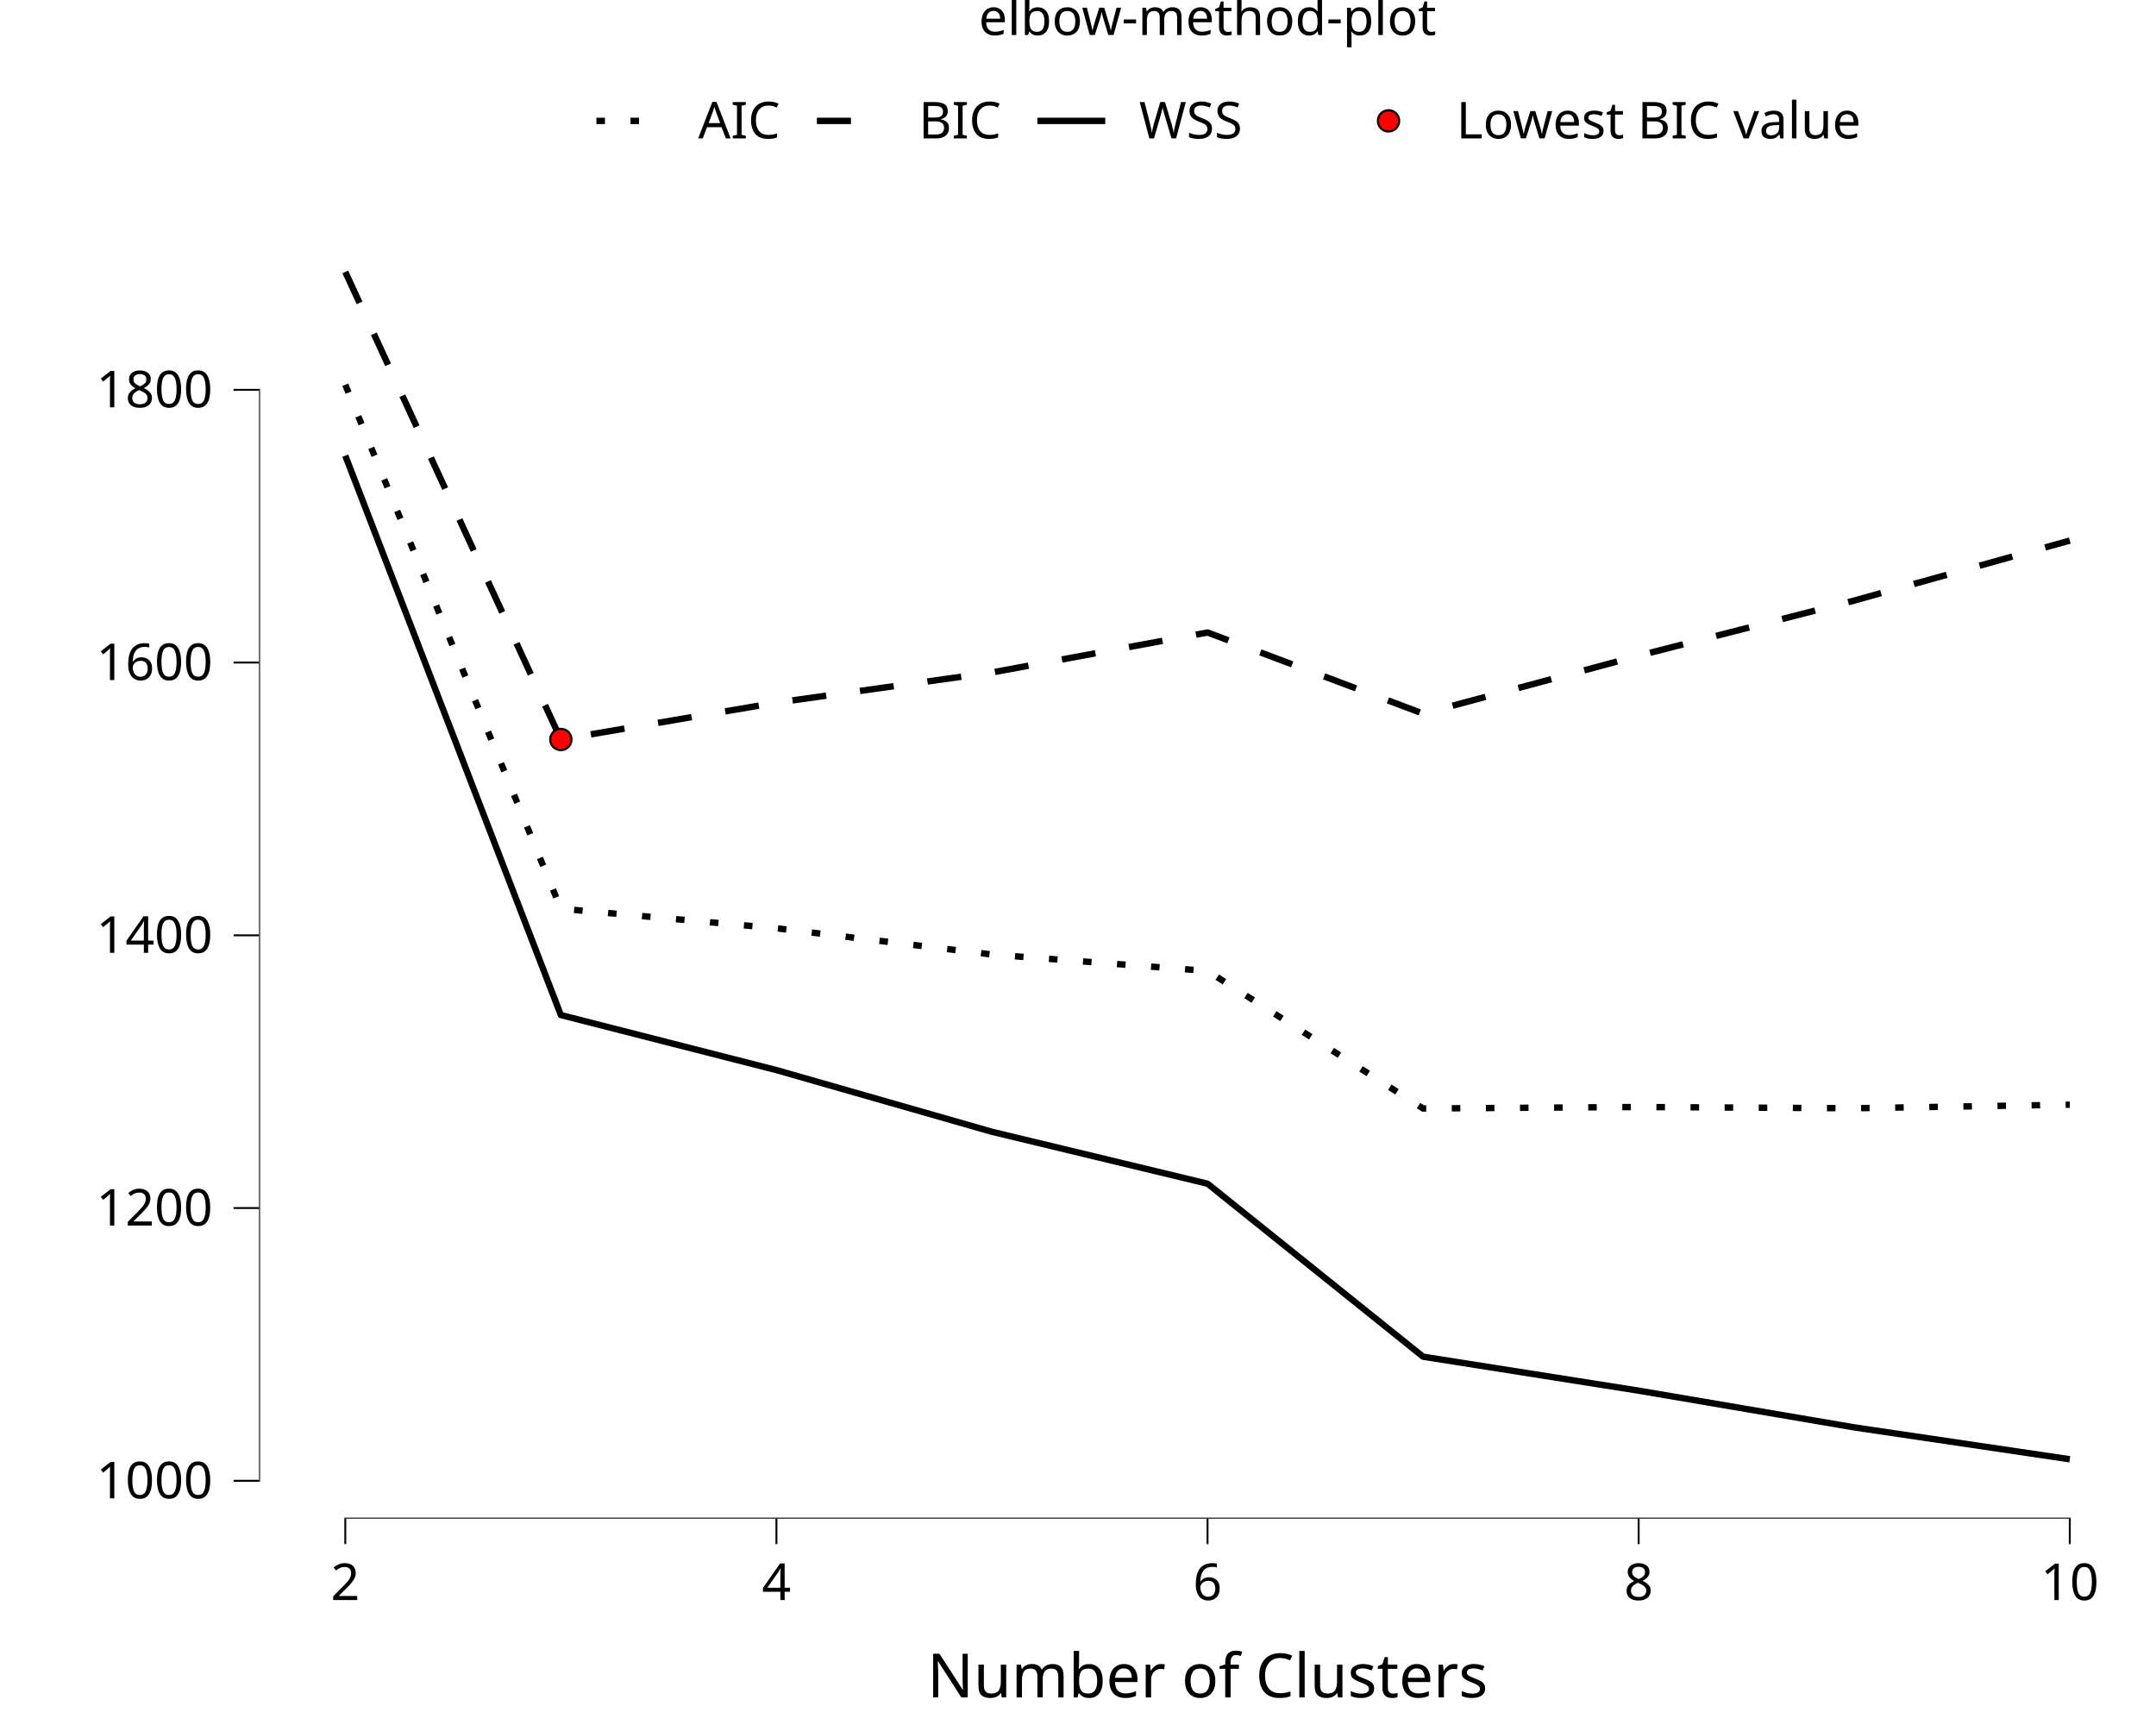
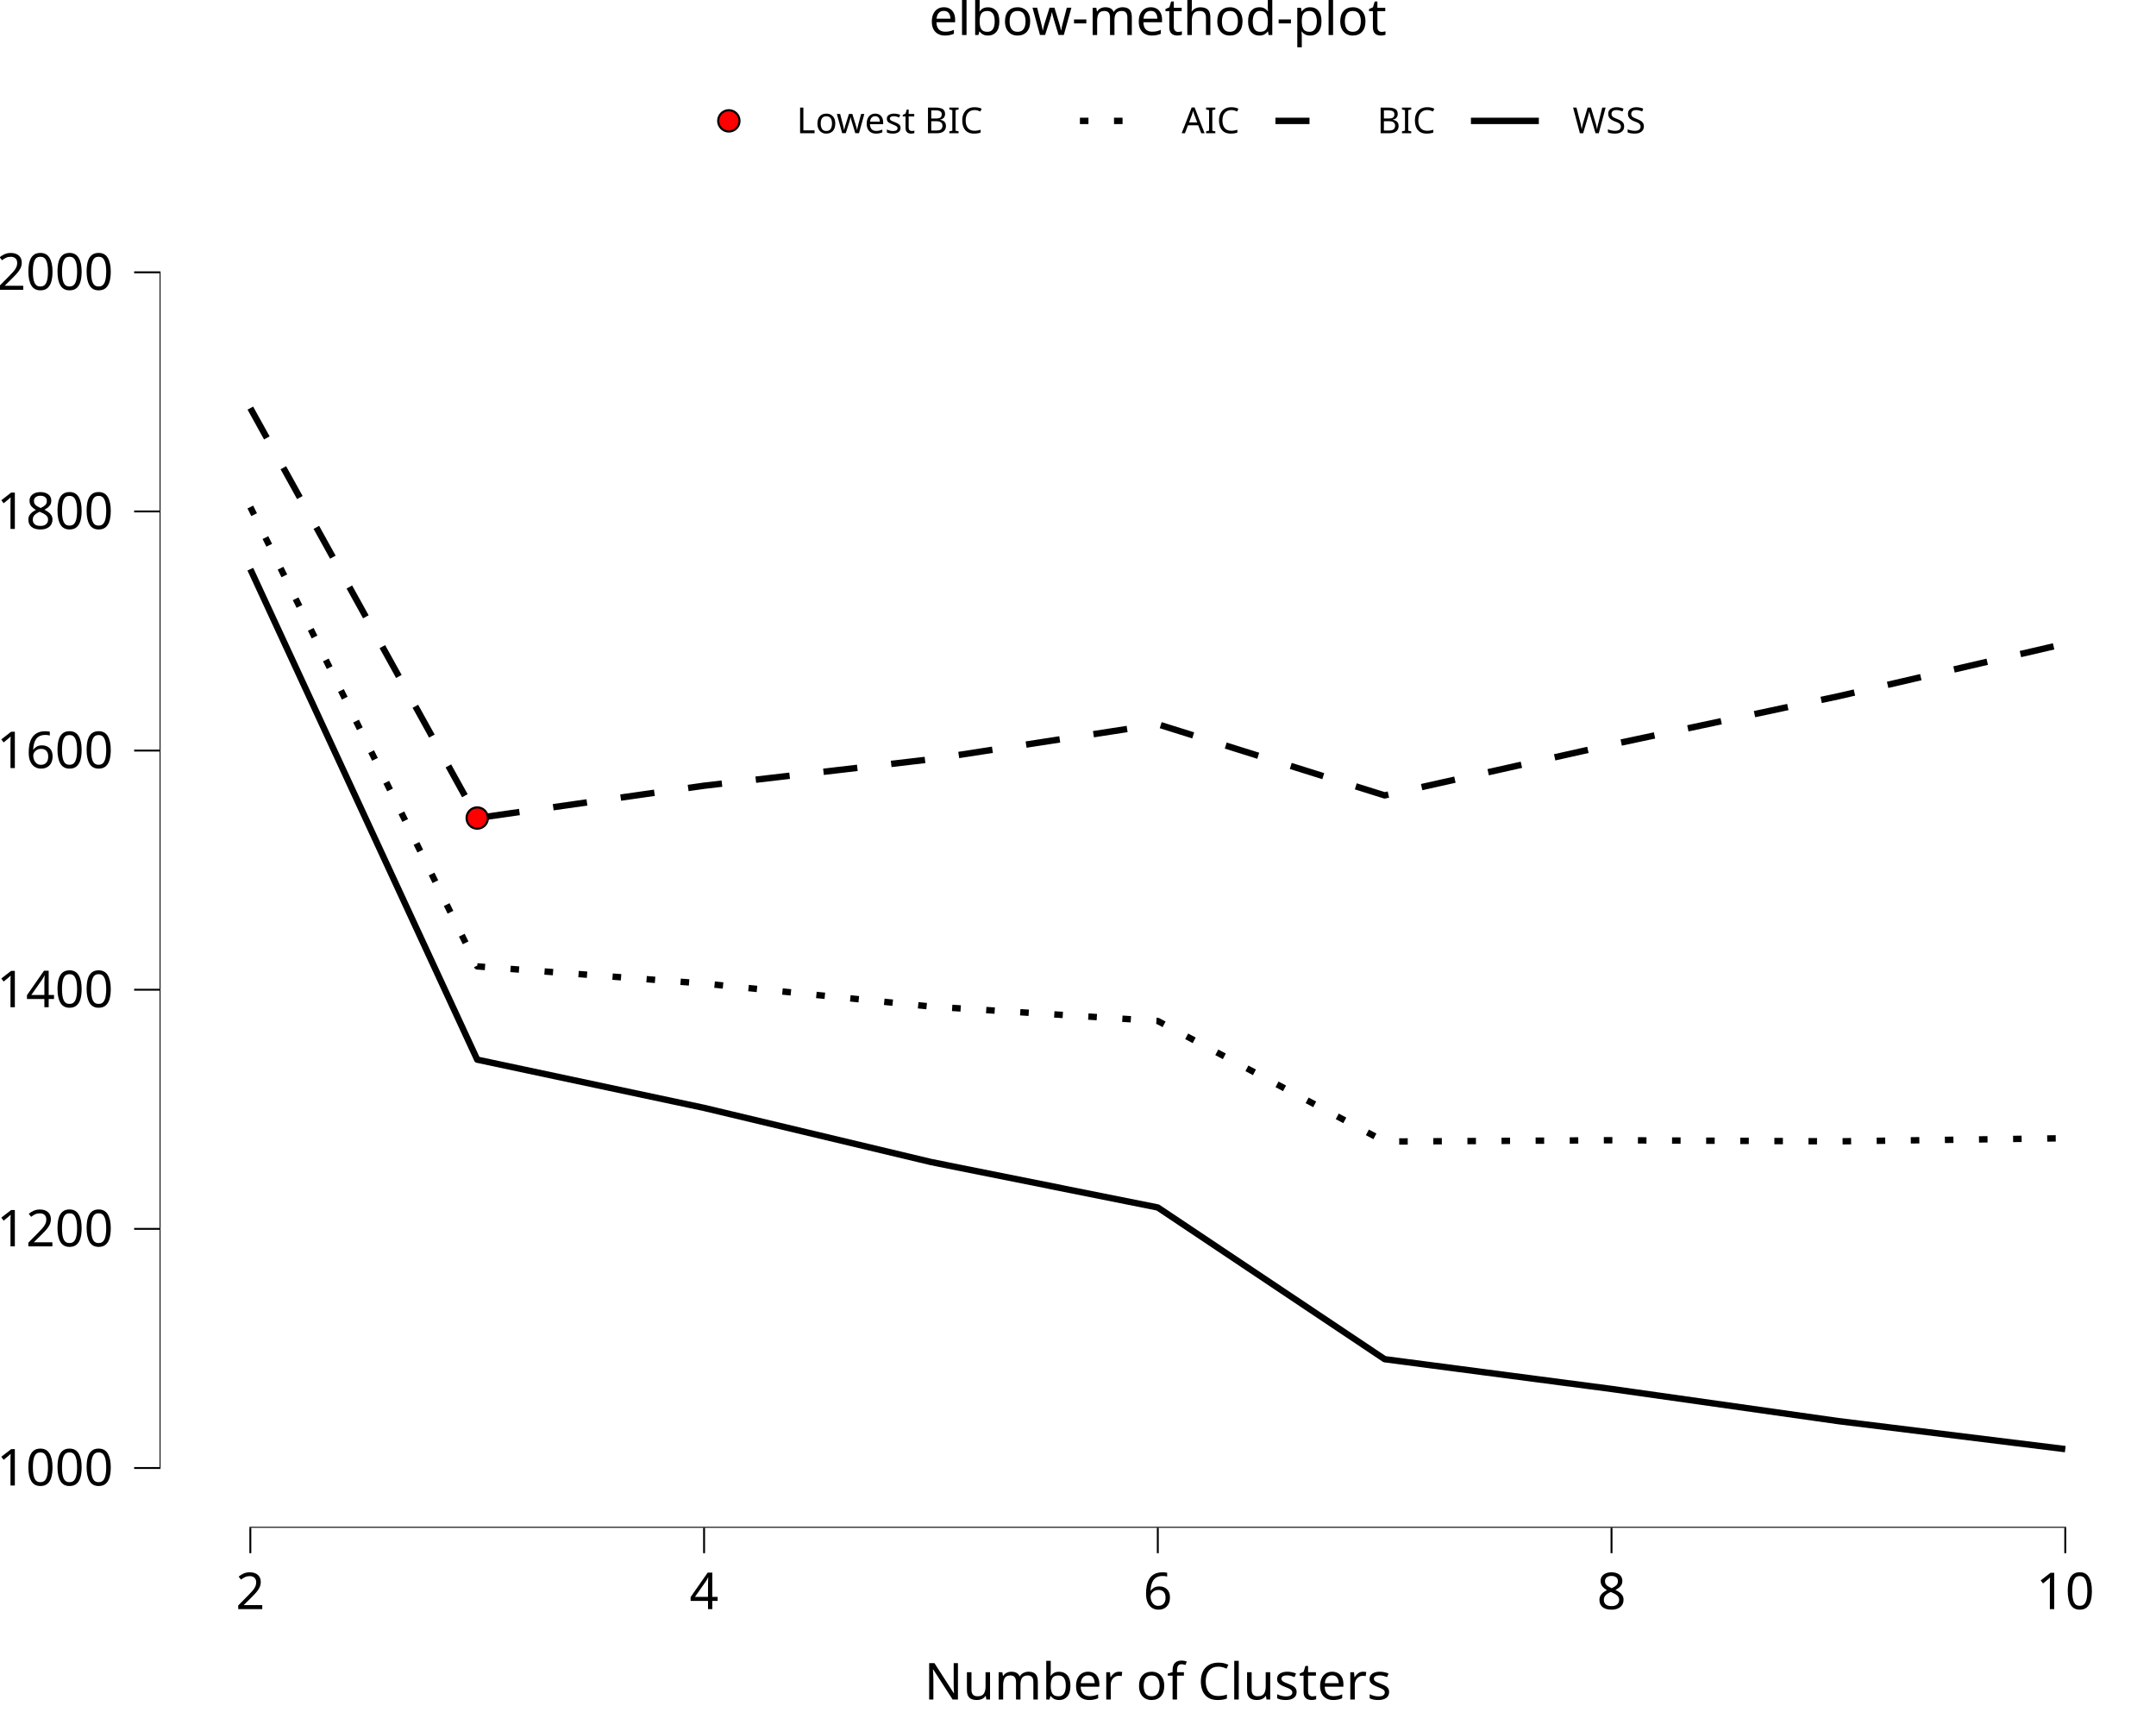
<svg xmlns="http://www.w3.org/2000/svg" class="svglite" data-engine-version="2.0" width="720.00pt" height="576.00pt" viewBox="0 0 720.00 576.00">
  <defs>
    <style type="text/css">
    .svglite line, .svglite polyline, .svglite polygon, .svglite path, .svglite rect, .svglite circle {
      fill: none;
      stroke: #000000;
      stroke-linecap: round;
      stroke-linejoin: round;
      stroke-miterlimit: 10.00;
    }
  </style>
  </defs>
  <rect width="100%" height="100%" style="stroke: none; fill: #FFFFFF;" />
  <defs>
    <clipPath id="cpMC4wMHw3MjAuMDB8MC4wMHw1NzYuMDA=">
      <rect x="0.00" y="0.00" width="720.00" height="576.00" />
    </clipPath>
  </defs>
  <g clip-path="url(#cpMC4wMHw3MjAuMDB8MC4wMHw1NzYuMDA=)">
    <rect x="0.00" y="0.00" width="720.00" height="576.00" style="stroke-width: 10.67; stroke: none;" />
  </g>
  <defs>
-     <clipPath id="cpODYuNTJ8NzIwLjAwfDcwLjk3fDUwNy4wOQ==">
-       <rect x="86.52" y="70.97" width="633.48" height="436.12" />
+     <clipPath id="cpNTMuMzB8NzIwLjAwfDcwLjk3fDUxMC4xNA==">
+       <rect x="53.30" y="70.97" width="666.70" height="439.17" />
    </clipPath>
  </defs>
-   <g clip-path="url(#cpODYuNTJ8NzIwLjAwfDcwLjk3fDUwNy4wOQ==)">
-     <rect x="86.52" y="70.97" width="633.48" height="436.12" style="stroke-width: 10.67; stroke: none;" />
-     <polyline points="115.31,128.47 187.30,303.43 259.29,309.96 331.27,318.72 403.26,324.21 475.25,370.14 547.23,369.64 619.22,370.06 691.21,368.87 " style="stroke-width: 2.13; stroke-dasharray: 2.85,8.54; stroke-linecap: butt;" />
-     <polyline points="115.31,90.80 187.30,246.92 259.29,234.62 331.27,224.54 403.26,211.20 475.25,238.29 547.23,218.95 619.22,200.54 691.21,180.51 " style="stroke-width: 2.13; stroke-dasharray: 11.38,11.38; stroke-linecap: butt;" />
-     <polyline points="115.31,152.15 187.30,338.94 259.29,357.32 331.27,377.92 403.26,395.25 475.25,453.02 547.23,464.36 619.22,476.62 691.21,487.27 " style="stroke-width: 2.13; stroke-linecap: butt;" />
-     <circle cx="187.30" cy="246.92" r="3.56" style="stroke-width: 0.71; fill: #FF0000;" />
-     <line x1="114.99" y1="507.09" x2="691.52" y2="507.09" style="stroke-width: 0.64; stroke-linecap: butt;" />
-     <line x1="86.52" y1="494.78" x2="86.52" y2="129.84" style="stroke-width: 0.64; stroke-linecap: butt;" />
-     <rect x="86.52" y="70.97" width="633.48" height="436.12" style="stroke-width: 0.00; stroke: none;" />
+   <g clip-path="url(#cpNTMuMzB8NzIwLjAwfDcwLjk3fDUxMC4xNA==)">
+     <rect x="53.30" y="70.97" width="666.70" height="439.17" style="stroke-width: 10.67; stroke: none;" />
+     <polyline points="83.60,169.30 159.37,322.69 235.13,328.42 310.89,336.10 386.65,340.92 462.41,381.18 538.17,380.74 613.93,381.11 689.70,380.07 " style="stroke-width: 2.13; stroke-dasharray: 2.85,8.54; stroke-linecap: butt;" />
+     <polyline points="83.60,136.27 159.37,273.15 235.13,262.36 310.89,253.53 386.65,241.84 462.41,265.59 538.17,248.63 613.93,232.49 689.70,214.93 " style="stroke-width: 2.13; stroke-dasharray: 11.38,11.38; stroke-linecap: butt;" />
+     <polyline points="83.60,190.06 159.37,353.83 235.13,369.94 310.89,388.01 386.65,403.20 462.41,453.85 538.17,463.79 613.93,474.53 689.70,483.88 " style="stroke-width: 2.13; stroke-linecap: butt;" />
+     <line x1="83.29" y1="510.14" x2="690.01" y2="510.14" style="stroke-width: 0.64; stroke-linecap: butt;" />
+     <line x1="53.30" y1="490.50" x2="53.30" y2="90.62" style="stroke-width: 0.64; stroke-linecap: butt;" />
+     <circle cx="159.37" cy="273.15" r="3.56" style="stroke-width: 0.71; fill: #FF0000;" />
+     <rect x="53.30" y="70.97" width="666.70" height="439.17" style="stroke-width: 0.00; stroke: none;" />
  </g>
  <g clip-path="url(#cpMC4wMHw3MjAuMDB8MC4wMHw1NzYuMDA=)">
-     <polyline points="86.52,507.09 86.52,70.97 " style="stroke-width: 0.00; stroke: none; stroke-linecap: butt;" />
-     <text x="71.04" y="500.31" text-anchor="end" style="font-size: 17.00px; font-family: sans;" textLength="37.82px" lengthAdjust="spacingAndGlyphs">1000</text>
-     <text x="71.04" y="409.23" text-anchor="end" style="font-size: 17.00px; font-family: sans;" textLength="37.82px" lengthAdjust="spacingAndGlyphs">1200</text>
-     <text x="71.04" y="318.16" text-anchor="end" style="font-size: 17.00px; font-family: sans;" textLength="37.82px" lengthAdjust="spacingAndGlyphs">1400</text>
-     <text x="71.04" y="227.08" text-anchor="end" style="font-size: 17.00px; font-family: sans;" textLength="37.82px" lengthAdjust="spacingAndGlyphs">1600</text>
-     <text x="71.04" y="136.01" text-anchor="end" style="font-size: 17.00px; font-family: sans;" textLength="37.82px" lengthAdjust="spacingAndGlyphs">1800</text>
-     <polyline points="78.01,494.46 86.52,494.46 " style="stroke-width: 0.64; stroke-linecap: butt;" />
-     <polyline points="78.01,403.38 86.52,403.38 " style="stroke-width: 0.64; stroke-linecap: butt;" />
-     <polyline points="78.01,312.31 86.52,312.31 " style="stroke-width: 0.64; stroke-linecap: butt;" />
-     <polyline points="78.01,221.23 86.52,221.23 " style="stroke-width: 0.64; stroke-linecap: butt;" />
-     <polyline points="78.01,130.16 86.52,130.16 " style="stroke-width: 0.64; stroke-linecap: butt;" />
-     <polyline points="86.52,507.09 720.00,507.09 " style="stroke-width: 0.00; stroke: none; stroke-linecap: butt;" />
-     <polyline points="115.31,515.60 115.31,507.09 " style="stroke-width: 0.64; stroke-linecap: butt;" />
-     <polyline points="259.29,515.60 259.29,507.09 " style="stroke-width: 0.64; stroke-linecap: butt;" />
-     <polyline points="403.26,515.60 403.26,507.09 " style="stroke-width: 0.64; stroke-linecap: butt;" />
-     <polyline points="547.23,515.60 547.23,507.09 " style="stroke-width: 0.64; stroke-linecap: butt;" />
-     <polyline points="691.21,515.60 691.21,507.09 " style="stroke-width: 0.64; stroke-linecap: butt;" />
-     <text x="115.31" y="534.27" text-anchor="middle" style="font-size: 17.00px; font-family: sans;" textLength="9.46px" lengthAdjust="spacingAndGlyphs">2</text>
-     <text x="259.29" y="534.27" text-anchor="middle" style="font-size: 17.00px; font-family: sans;" textLength="9.46px" lengthAdjust="spacingAndGlyphs">4</text>
-     <text x="403.26" y="534.27" text-anchor="middle" style="font-size: 17.00px; font-family: sans;" textLength="9.46px" lengthAdjust="spacingAndGlyphs">6</text>
-     <text x="547.23" y="534.27" text-anchor="middle" style="font-size: 17.00px; font-family: sans;" textLength="9.46px" lengthAdjust="spacingAndGlyphs">8</text>
-     <text x="691.21" y="534.27" text-anchor="middle" style="font-size: 17.00px; font-family: sans;" textLength="18.91px" lengthAdjust="spacingAndGlyphs">10</text>
-     <text x="403.26" y="566.78" text-anchor="middle" style="font-size: 20.40px; font-family: sans;" textLength="175.75px" lengthAdjust="spacingAndGlyphs">Number of Clusters</text>
-     <rect x="182.39" y="20.71" width="441.74" height="39.31" style="stroke-width: 0.75; stroke: none;" />
-     <rect x="182.39" y="20.71" width="242.23" height="39.31" style="stroke-width: 10.67; stroke: none;" />
-     <rect x="196.33" y="26.19" width="28.35" height="28.35" style="stroke-width: 10.67; stroke: none;" />
-     <line x1="199.17" y1="40.36" x2="221.85" y2="40.36" style="stroke-width: 2.13; stroke-dasharray: 2.85,8.54; stroke-linecap: butt;" />
-     <rect x="269.96" y="26.19" width="28.35" height="28.35" style="stroke-width: 10.67; stroke: none;" />
-     <line x1="272.80" y1="40.36" x2="295.48" y2="40.36" style="stroke-width: 2.13; stroke-dasharray: 11.38,11.38; stroke-linecap: butt;" />
-     <rect x="343.59" y="26.19" width="28.35" height="28.35" style="stroke-width: 10.67; stroke: none;" />
-     <line x1="346.43" y1="40.36" x2="369.10" y2="40.36" style="stroke-width: 2.13; stroke-linecap: butt;" />
-     <text x="233.15" y="46.21" style="font-size: 17.00px; font-family: sans;" textLength="28.35px" lengthAdjust="spacingAndGlyphs">AIC</text>
-     <text x="306.78" y="46.21" style="font-size: 17.00px; font-family: sans;" textLength="28.35px" lengthAdjust="spacingAndGlyphs">BIC</text>
-     <text x="380.41" y="46.21" style="font-size: 17.00px; font-family: sans;" textLength="38.73px" lengthAdjust="spacingAndGlyphs">WSS</text>
-     <rect x="435.57" y="20.71" width="188.56" height="39.31" style="stroke-width: 10.67; stroke: none;" />
-     <rect x="449.52" y="26.19" width="28.35" height="28.35" style="stroke-width: 10.67; stroke: none;" />
-     <circle cx="463.70" cy="40.36" r="3.56" style="stroke-width: 0.71; fill: #FF0000;" />
-     <text x="486.34" y="46.21" style="font-size: 17.00px; font-family: sans;" textLength="132.31px" lengthAdjust="spacingAndGlyphs">Lowest BIC value</text>
-     <text x="403.26" y="11.70" text-anchor="middle" style="font-size: 17.00px; font-family: sans;" textLength="139.86px" lengthAdjust="spacingAndGlyphs">elbow-method-plot</text>
+     <polyline points="53.30,510.14 53.30,70.97 " style="stroke-width: 0.00; stroke: none; stroke-linecap: butt;" />
+     <text x="37.82" y="496.03" text-anchor="end" style="font-size: 17.00px; font-family: sans;" textLength="37.82px" lengthAdjust="spacingAndGlyphs">1000</text>
+     <text x="37.82" y="416.18" text-anchor="end" style="font-size: 17.00px; font-family: sans;" textLength="37.82px" lengthAdjust="spacingAndGlyphs">1200</text>
+     <text x="37.82" y="336.33" text-anchor="end" style="font-size: 17.00px; font-family: sans;" textLength="37.82px" lengthAdjust="spacingAndGlyphs">1400</text>
+     <text x="37.82" y="256.48" text-anchor="end" style="font-size: 17.00px; font-family: sans;" textLength="37.82px" lengthAdjust="spacingAndGlyphs">1600</text>
+     <text x="37.82" y="176.63" text-anchor="end" style="font-size: 17.00px; font-family: sans;" textLength="37.82px" lengthAdjust="spacingAndGlyphs">1800</text>
+     <text x="37.82" y="96.78" text-anchor="end" style="font-size: 17.00px; font-family: sans;" textLength="37.82px" lengthAdjust="spacingAndGlyphs">2000</text>
+     <polyline points="44.80,490.18 53.30,490.18 " style="stroke-width: 0.64; stroke-linecap: butt;" />
+     <polyline points="44.80,410.33 53.30,410.33 " style="stroke-width: 0.64; stroke-linecap: butt;" />
+     <polyline points="44.80,330.48 53.30,330.48 " style="stroke-width: 0.64; stroke-linecap: butt;" />
+     <polyline points="44.80,250.63 53.30,250.63 " style="stroke-width: 0.64; stroke-linecap: butt;" />
+     <polyline points="44.80,170.78 53.30,170.78 " style="stroke-width: 0.64; stroke-linecap: butt;" />
+     <polyline points="44.80,90.93 53.30,90.93 " style="stroke-width: 0.64; stroke-linecap: butt;" />
+     <polyline points="53.30,510.14 720.00,510.14 " style="stroke-width: 0.00; stroke: none; stroke-linecap: butt;" />
+     <polyline points="83.60,518.64 83.60,510.14 " style="stroke-width: 0.64; stroke-linecap: butt;" />
+     <polyline points="235.13,518.64 235.13,510.14 " style="stroke-width: 0.64; stroke-linecap: butt;" />
+     <polyline points="386.65,518.64 386.65,510.14 " style="stroke-width: 0.64; stroke-linecap: butt;" />
+     <polyline points="538.17,518.64 538.17,510.14 " style="stroke-width: 0.64; stroke-linecap: butt;" />
+     <polyline points="689.70,518.64 689.70,510.14 " style="stroke-width: 0.64; stroke-linecap: butt;" />
+     <text x="83.60" y="537.32" text-anchor="middle" style="font-size: 17.00px; font-family: sans;" textLength="9.46px" lengthAdjust="spacingAndGlyphs">2</text>
+     <text x="235.13" y="537.32" text-anchor="middle" style="font-size: 17.00px; font-family: sans;" textLength="9.46px" lengthAdjust="spacingAndGlyphs">4</text>
+     <text x="386.65" y="537.32" text-anchor="middle" style="font-size: 17.00px; font-family: sans;" textLength="9.46px" lengthAdjust="spacingAndGlyphs">6</text>
+     <text x="538.17" y="537.32" text-anchor="middle" style="font-size: 17.00px; font-family: sans;" textLength="9.46px" lengthAdjust="spacingAndGlyphs">8</text>
+     <text x="689.70" y="537.32" text-anchor="middle" style="font-size: 17.00px; font-family: sans;" textLength="18.91px" lengthAdjust="spacingAndGlyphs">10</text>
+     <text x="386.65" y="567.49" text-anchor="middle" style="font-size: 17.00px; font-family: sans;" textLength="146.46px" lengthAdjust="spacingAndGlyphs">Number of Clusters</text>
+     <rect x="215.28" y="20.71" width="342.74" height="39.31" style="stroke-width: 0.75; stroke: none;" />
+     <rect x="215.28" y="20.71" width="117.61" height="39.31" style="stroke-width: 10.67; stroke: none;" />
+     <rect x="229.23" y="26.19" width="28.35" height="28.35" style="stroke-width: 10.67; stroke: none;" />
+     <circle cx="243.40" cy="40.36" r="3.56" style="stroke-width: 0.71; fill: #FF0000;" />
+     <text x="266.04" y="44.49" style="font-size: 12.00px; font-family: sans;" textLength="61.37px" lengthAdjust="spacingAndGlyphs">Lowest BIC</text>
+     <rect x="343.85" y="20.71" width="214.16" height="39.31" style="stroke-width: 10.67; stroke: none;" />
+     <rect x="357.80" y="26.19" width="28.35" height="28.35" style="stroke-width: 10.67; stroke: none;" />
+     <line x1="360.64" y1="40.36" x2="383.31" y2="40.36" style="stroke-width: 2.13; stroke-dasharray: 2.85,8.54; stroke-linecap: butt;" />
+     <rect x="423.09" y="26.19" width="28.35" height="28.35" style="stroke-width: 10.67; stroke: none;" />
+     <line x1="425.93" y1="40.36" x2="448.61" y2="40.36" style="stroke-width: 2.13; stroke-dasharray: 11.38,11.38; stroke-linecap: butt;" />
+     <rect x="488.39" y="26.19" width="28.35" height="28.35" style="stroke-width: 10.67; stroke: none;" />
+     <line x1="491.22" y1="40.36" x2="513.90" y2="40.36" style="stroke-width: 2.13; stroke-linecap: butt;" />
+     <text x="394.62" y="44.49" style="font-size: 12.00px; font-family: sans;" textLength="20.01px" lengthAdjust="spacingAndGlyphs">AIC</text>
+     <text x="459.91" y="44.49" style="font-size: 12.00px; font-family: sans;" textLength="20.01px" lengthAdjust="spacingAndGlyphs">BIC</text>
+     <text x="525.20" y="44.49" style="font-size: 12.00px; font-family: sans;" textLength="27.34px" lengthAdjust="spacingAndGlyphs">WSS</text>
+     <text x="386.65" y="11.70" text-anchor="middle" style="font-size: 17.00px; font-family: sans;" textLength="139.86px" lengthAdjust="spacingAndGlyphs">elbow-method-plot</text>
  </g>
</svg>
